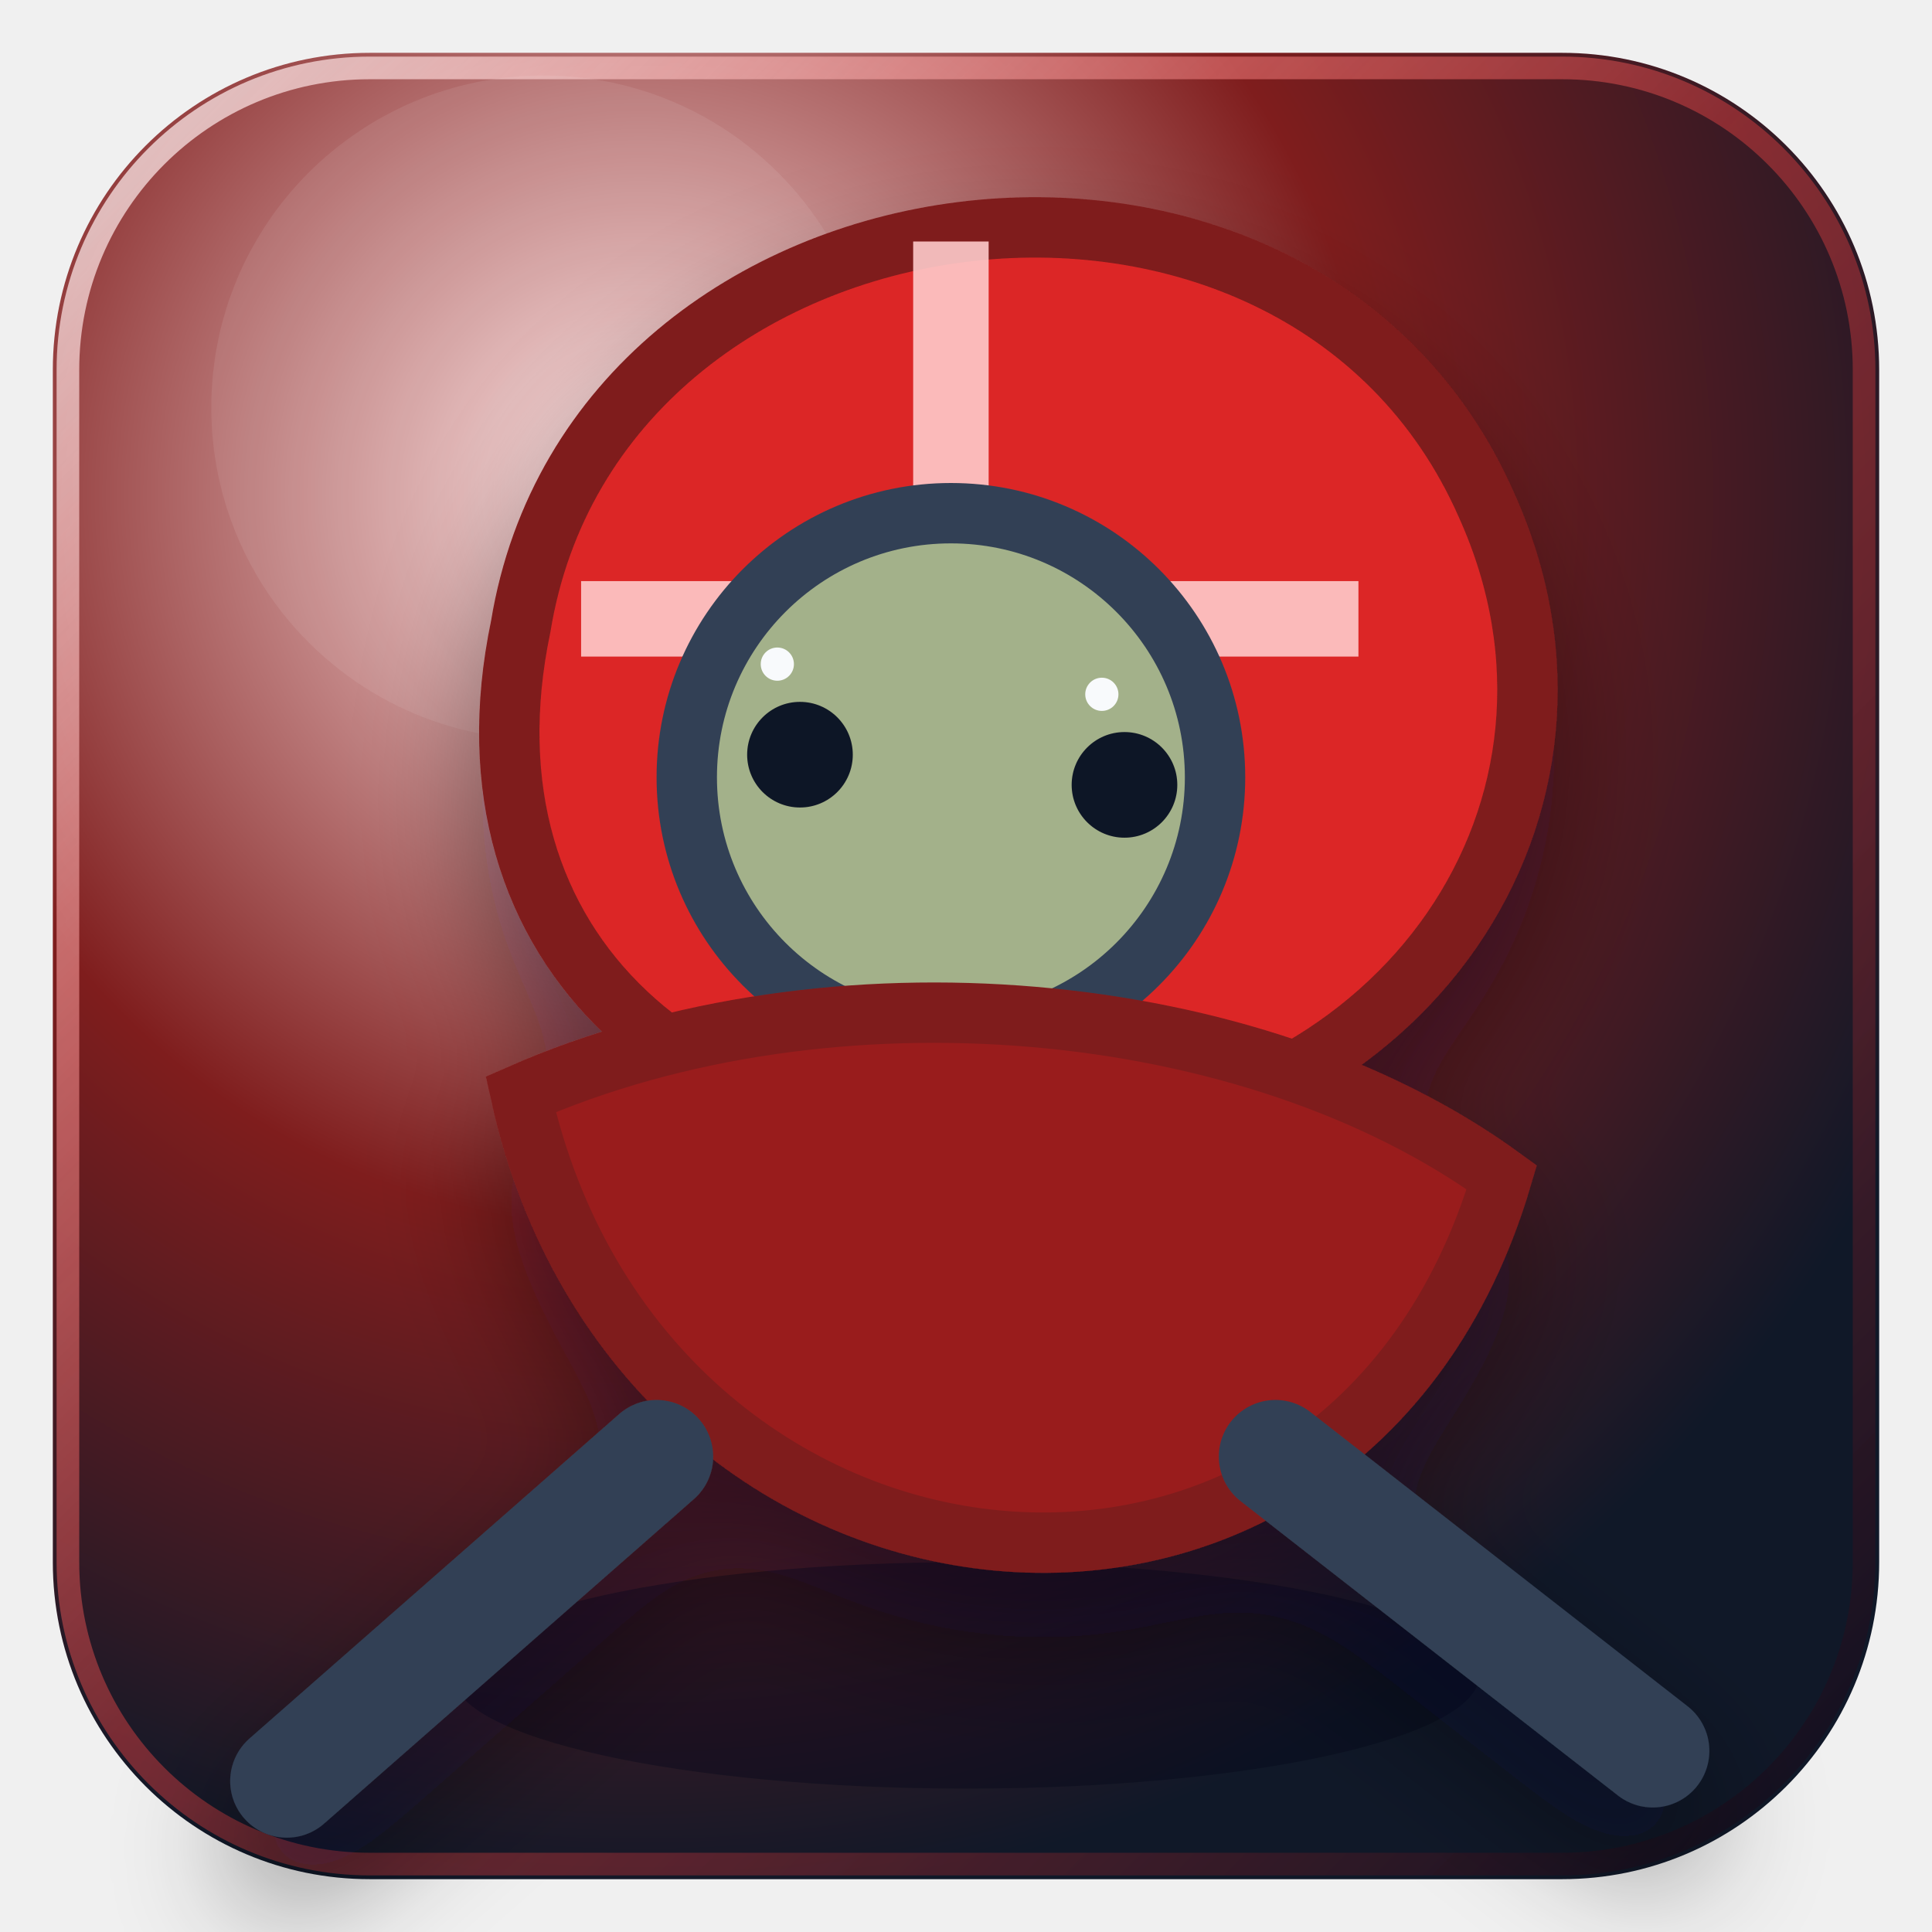
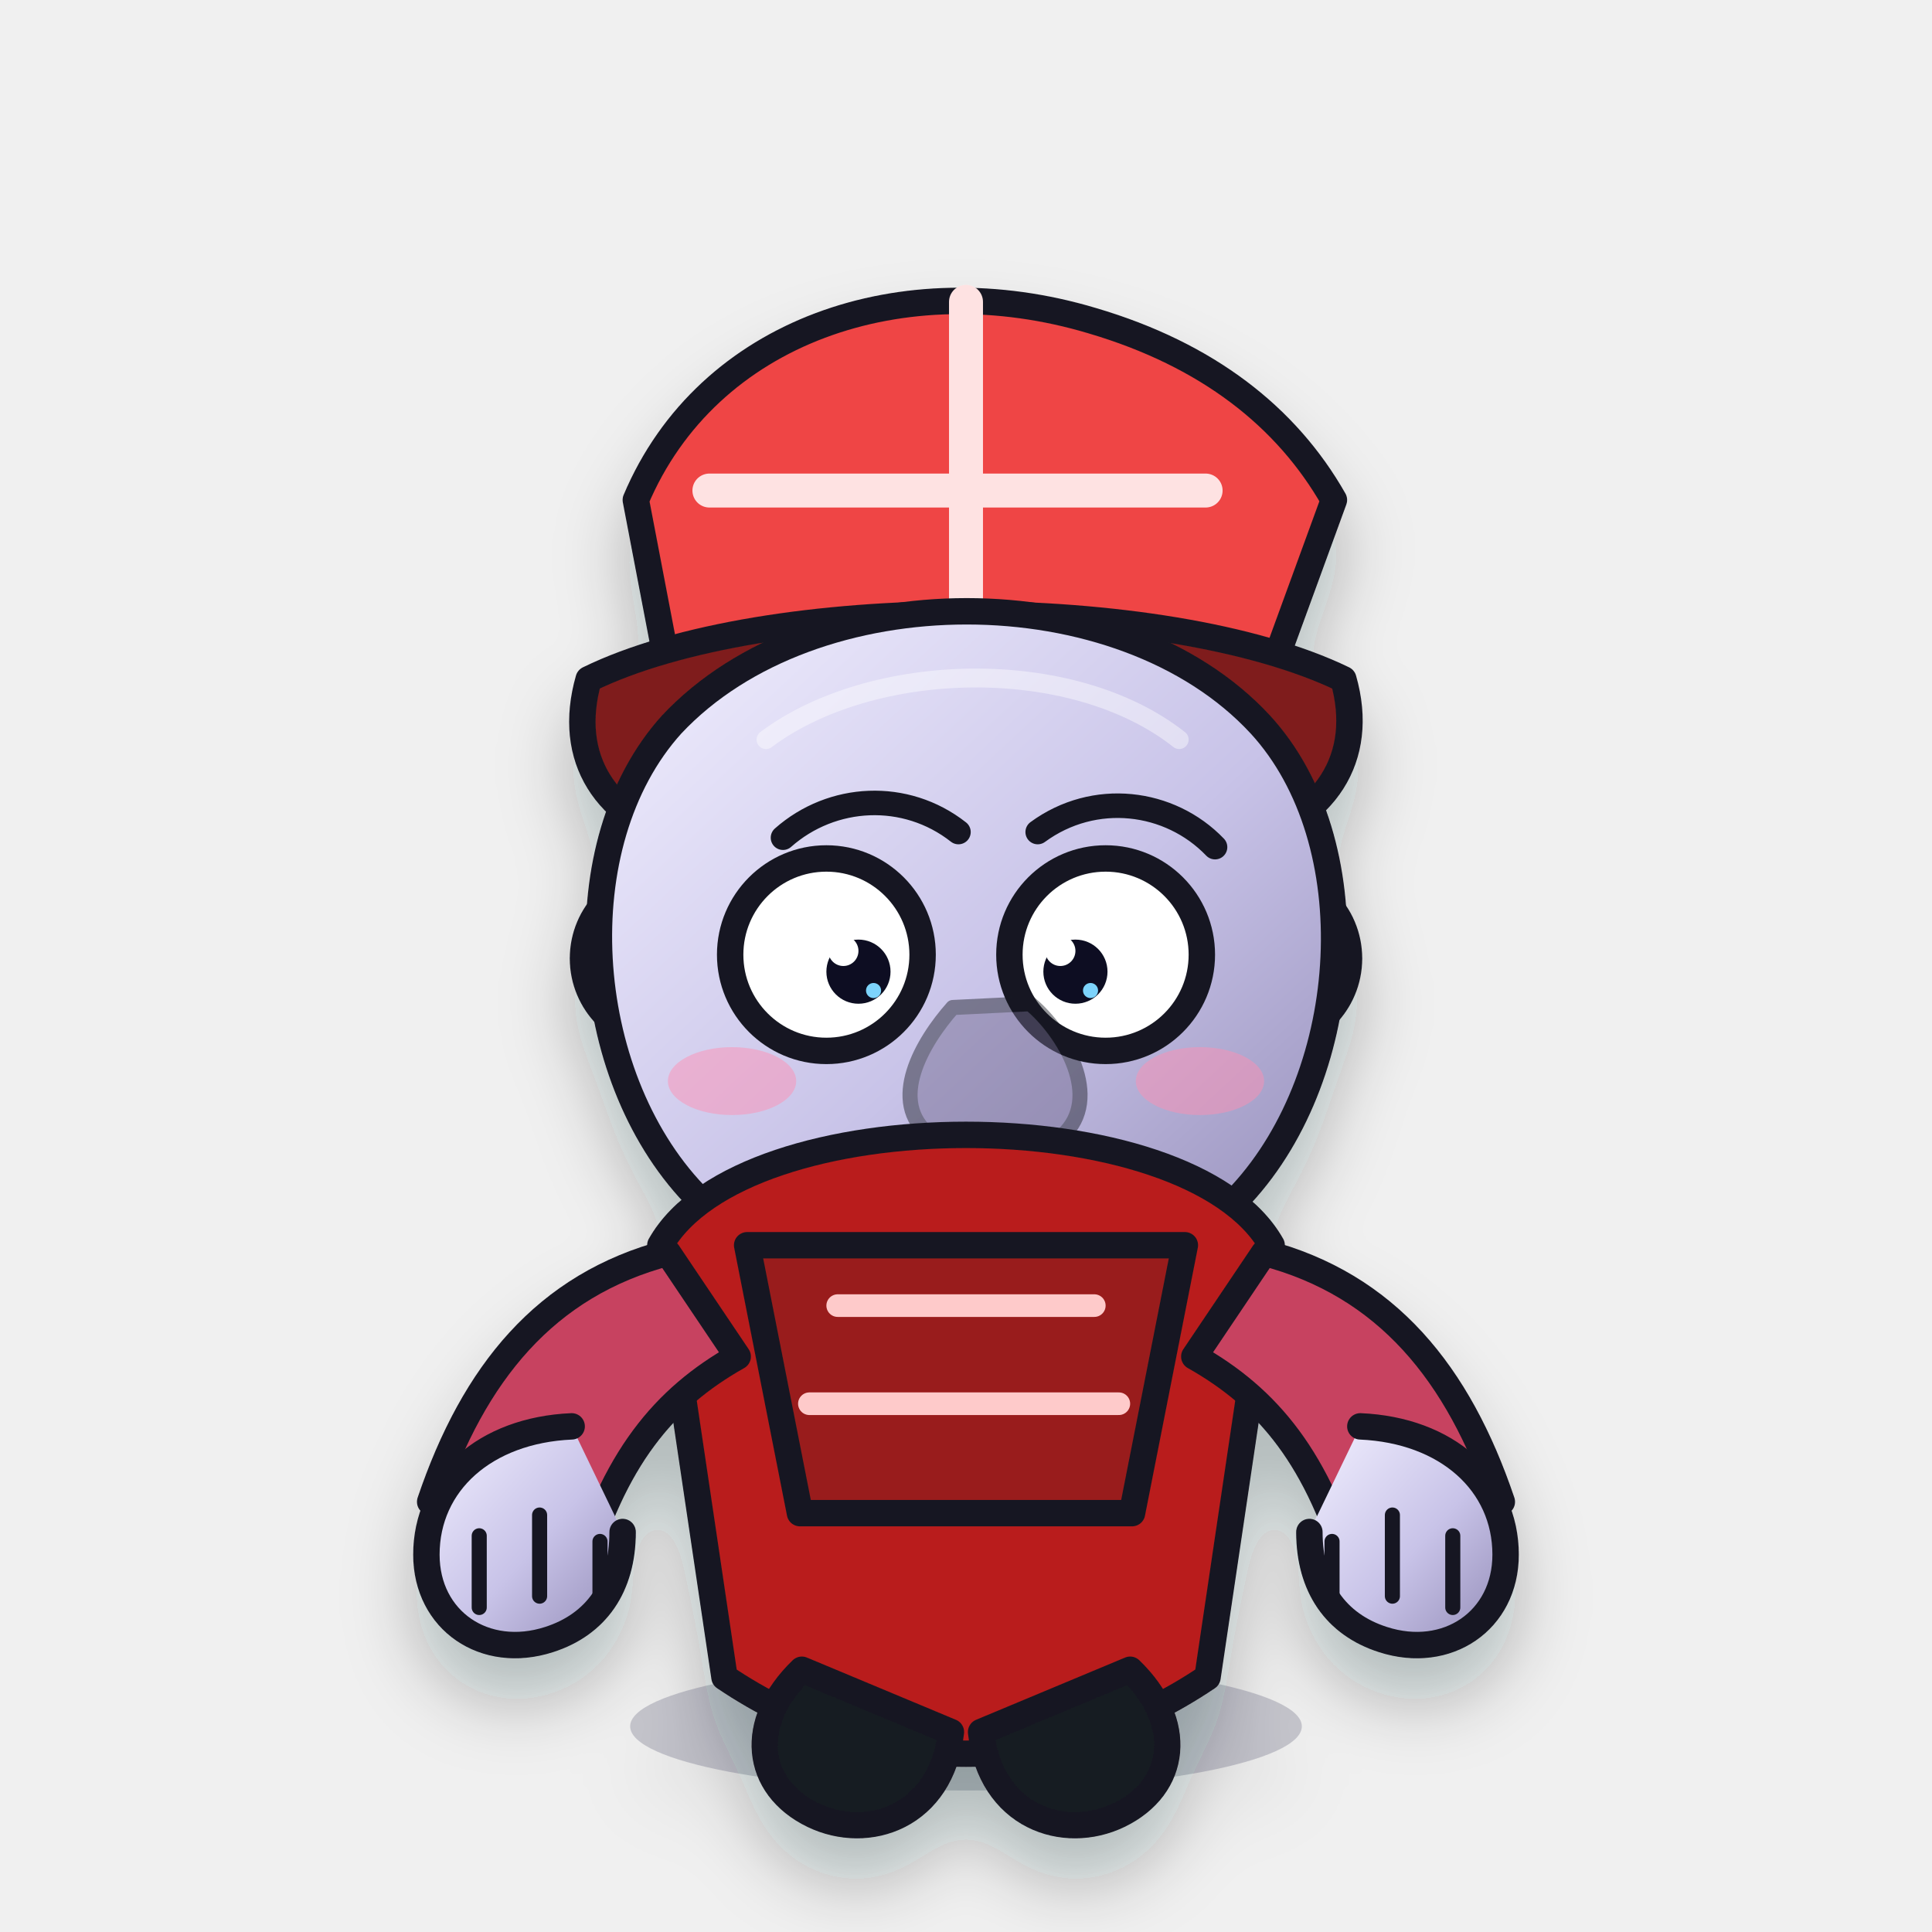
- <svg xmlns="http://www.w3.org/2000/svg" viewBox="0 0 256 256" role="img" aria-label="橄欖球僵屍" class="premium-detail">
+ <svg xmlns="http://www.w3.org/2000/svg" viewBox="0 0 1024 1024" role="img" aria-label="橄欖球僵屍" class="chibi-no-bg premium-detail">
  <defs>
-     <radialGradient id="bg" cx="32%" cy="24%" r="78%">
-       <stop offset="0" stop-color="#fee2e2" />
-       <stop offset="0.52" stop-color="#7f1d1d" />
-       <stop offset="1" stop-color="#101828" />
-     </radialGradient>
-     <linearGradient id="rim" x1="0" y1="0" x2="1" y2="1">
-       <stop offset="0" stop-color="#fff" stop-opacity=".95" />
-       <stop offset=".48" stop-color="#ef4444" stop-opacity=".55" />
-       <stop offset="1" stop-color="#020617" stop-opacity=".75" />
+     <linearGradient id="skin" x1="0" y1="0" x2="1" y2="1">
+       <stop offset="0" stop-color="#f2f0ff" />
+       <stop offset=".55" stop-color="#c8c3e8" />
+       <stop offset="1" stop-color="#928bb6" />
    </linearGradient>
-     <linearGradient id="metal" x1="0" y1="0" x2="1" y2="1">
-       <stop offset="0" stop-color="#f8fafc" />
-       <stop offset=".35" stop-color="#94a3b8" />
-       <stop offset=".7" stop-color="#475569" />
-       <stop offset="1" stop-color="#1e293b" />
+     <linearGradient id="leaf" x1="0" y1="0" x2="1" y2="1">
+       <stop offset="0" stop-color="#d9f99d" />
+       <stop offset=".5" stop-color="#4ade80" />
+       <stop offset="1" stop-color="#15803d" />
    </linearGradient>
-     <filter id="shadow" x="-30%" y="-30%" width="160%" height="170%">
-       <feDropShadow dx="0" dy="9" stdDeviation="8" flood-color="#020617" flood-opacity=".42" />
+     <linearGradient id="gold" x1="0" y1="0" x2="1" y2="1">
+       <stop offset="0" stop-color="#fff1a6" />
+       <stop offset=".6" stop-color="#e0ad4b" />
+       <stop offset="1" stop-color="#9a6227" />
+     </linearGradient>
+     <linearGradient id="robe" x1="0" y1="0" x2="0" y2="1">
+       <stop offset="0" stop-color="#7f8cff" />
+       <stop offset="1" stop-color="#4246ae" />
+     </linearGradient>
+     <linearGradient id="red" x1="0" y1="0" x2="0" y2="1">
+       <stop offset="0" stop-color="#ff8aa0" />
+       <stop offset="1" stop-color="#8e2440" />
+     </linearGradient>
+     <linearGradient id="blue" x1="0" y1="0" x2="0" y2="1">
+       <stop offset="0" stop-color="#4156c9" />
+       <stop offset="1" stop-color="#202970" />
+     </linearGradient>
+     <filter id="shadow" x="-40%" y="-40%" width="180%" height="180%">
+       <feDropShadow dx="0" dy="24" stdDeviation="18" flood-color="#111827" flood-opacity=".25" />
    </filter>
-     <filter id="softGlow" x="-50%" y="-50%" width="200%" height="200%">
-       <feGaussianBlur stdDeviation="5" result="blur" />
+     <filter id="glow" x="-80%" y="-80%" width="260%" height="260%">
+       <feGaussianBlur stdDeviation="10" result="b" />
      <feMerge>
-         <feMergeNode in="blur" />
+         <feMergeNode in="b" />
        <feMergeNode in="SourceGraphic" />
      </feMerge>
    </filter>
-     <style>.float{animation:float 1.8s ease-in-out infinite alternate;transform-origin:128px 154px}.run{animation:run .72s ease-in-out infinite alternate;transform-origin:128px 170px}.blink{animation:blink 3.2s infinite;transform-origin:center}.shine{animation:shine 1.4s ease-in-out infinite alternate}@keyframes float{from{transform:translateY(4px)}to{transform:translateY(-6px)}}@keyframes run{from{transform:rotate(-2.5deg) translateY(2px)}to{transform:rotate(2.5deg) translateY(-3px)}}@keyframes blink{0%,91%,100%{transform:scaleY(1)}94%{transform:scaleY(.12)}}@keyframes shine{from{opacity:.35}to{opacity:1}}</style>
+     <style>.line{stroke:#171922;stroke-width:14;stroke-linecap:round;stroke-linejoin:round}.thin{stroke:#171922;stroke-width:8;stroke-linecap:round;stroke-linejoin:round}.soft{stroke:#fff;stroke-width:10;stroke-linecap:round;opacity:.42}.float{animation:bob 1.8s ease-in-out infinite alternate;transform-origin:512px 675px}.run{animation:run .72s ease-in-out infinite alternate;transform-origin:512px 700px}.blink{animation:blink 3.4s infinite;transform-origin:center}.shine{animation:shine 1.5s ease-in-out infinite alternate}.cheek{fill:#ff8fb1;opacity:.48}@keyframes bob{from{transform:translateY(7px)}to{transform:translateY(-8px)}}@keyframes run{from{transform:translateY(6px) rotate(-2deg)}to{transform:translateY(-7px) rotate(2deg)}}@keyframes blink{0%,92%,100%{transform:scaleY(1)}95%{transform:scaleY(.12)}}@keyframes shine{from{opacity:.45}to{opacity:1}}</style>
  </defs>
-   <rect x="7" y="7" width="242" height="242" rx="42" fill="url(#bg)" />
-   <rect x="9" y="9" width="238" height="238" rx="40" fill="none" stroke="url(#rim)" stroke-width="3" opacity=".8" />
-   <circle cx="72" cy="54" r="44" fill="#fff" opacity=".08" />
-   <ellipse cx="128" cy="222" rx="68" ry="15" fill="#020617" opacity=".38" />
  <g class="run" filter="url(#shadow)">
-     <path d="M69 83c10-61 103-73 128-16 18 40-11 82-58 84-47 3-79-25-70-68z" fill="#dc2626" stroke="#7f1d1d" stroke-width="8" />
-     <path d="M77 82h103M126 32v116" stroke="#fecaca" stroke-width="10" opacity=".9" />
-     <circle cx="126" cy="103" r="35" fill="#a3b18a" stroke="#334155" stroke-width="8" />
-     <path d="M69 145c16 72 109 82 130 11-33-24-89-29-130-11z" fill="#991b1b" stroke="#7f1d1d" stroke-width="8" />
-     <path d="M87 193l-49 43M169 193l50 39" stroke="#334155" stroke-width="15" stroke-linecap="round" />
+     <ellipse cx="512" cy="915" rx="178" ry="34" fill="#0f172a" opacity=".18" />
+     <path class="line" fill="#ef4444" d="M337 265c38-90 142-125 242-95 61 18 103 51 128 95l-42 115c-90-31-204-31-306 0z" />
+     <path d="M376 260h263M512 160v204" stroke="#fee2e2" stroke-width="18" stroke-linecap="round" />
+     <path class="line" fill="#7f1d1d" d="M312 360c94-46 305-46 400 0 12 42-10 74-53 86-96 26-200 26-295 0-43-12-64-44-52-86z" />
+     <circle class="line" cx="352" cy="508" r="43" fill="url(#skin)" />
+     <circle class="line" cx="672" cy="508" r="43" fill="url(#skin)" />
+     <path class="line" fill="url(#skin)" d="M356 384c75-80 238-80 312 0 57 62 50 184-10 249-68 74-220 74-290 0-61-64-69-186-12-249z" />
+     <path class="soft" fill="none" d="M406 392c56-42 162-45 219 0" />
+     <path d="M415 444c26-23 65-25 93-3M550 441c30-22 70-17 94 8" fill="none" stroke="#151922" stroke-width="13" stroke-linecap="round" />
    <g class="blink">
-       <circle cx="106" cy="100" r="7" fill="#111827" />
-       <circle cx="149" cy="104" r="7" fill="#111827" />
-       <circle cx="103" cy="88" r="2.2" fill="#f8fafc" />
-       <circle cx="146" cy="92" r="2.2" fill="#f8fafc" />
+       <circle class="line" cx="438" cy="506" r="51" fill="#fff" />
+       <circle class="line" cx="586" cy="506" r="51" fill="#fff" />
+       <circle cx="455" cy="515" r="17" fill="#0b1020" />
+       <circle cx="570" cy="515" r="17" fill="#0b1020" />
+       <circle cx="447" cy="504" r="8" fill="#fff" />
+       <circle cx="562" cy="504" r="8" fill="#fff" />
+       <circle cx="463" cy="525" r="4" fill="#7dd3fc" />
+       <circle cx="578" cy="525" r="4" fill="#7dd3fc" />
    </g>
+     <ellipse class="cheek" cx="388" cy="573" rx="34" ry="18" />
+     <ellipse class="cheek" cx="636" cy="573" rx="34" ry="18" />
+     <path class="thin" fill="#6f668c" opacity=".45" d="M505 534c-16 18-35 50-12 68 18 15 53 15 70 0 22-20 1-55-17-70z" />
+     <path d="M430 632q80 42 163 0" fill="none" stroke="#171922" stroke-width="13" stroke-linecap="round" />
+     <path class="line" fill="#b91c1c" d="M350 660c44-78 280-78 324 0l-34 229c-80 54-176 54-256 0z" />
+     <path class="soft" fill="none" d="M398 672c63 35 165 34 228 0" />
+     <path class="line" fill="#991b1b" d="M396 660h232l-28 142H424z" />
+     <path d="M444 692h136M429 744h164" stroke="#fecaca" stroke-width="12" stroke-linecap="round" />
+     <path class="line" fill="#c74361" d="M354 664c-65 17-103 64-126 132l79 41c18-64 45-96 84-118z" />
+     <path class="line" fill="#c74361" d="M670 664c65 17 103 64 126 132l-79 41c-18-64-45-96-84-118z" />
+     <path class="line" fill="url(#skin)" d="M303 756c-46 2-77 30-77 68 0 35 31 56 65 45 25-8 39-28 39-57" />
+     <path class="line" fill="url(#skin)" d="M721 756c46 2 77 30 77 68 0 35-31 56-65 45-25-8-39-28-39-57" />
+     <path d="M254 814v38M286 803v43M318 817v34M738 803v43M770 814v38M706 817v34" class="thin" fill="none" />
+     <path class="line" fill="#171b24" d="M425 885c-29 28-25 62 6 77 29 14 68 1 73-44zM599 885c29 28 25 62-6 77-29 14-68 1-73-44z" />
  </g>
</svg>
